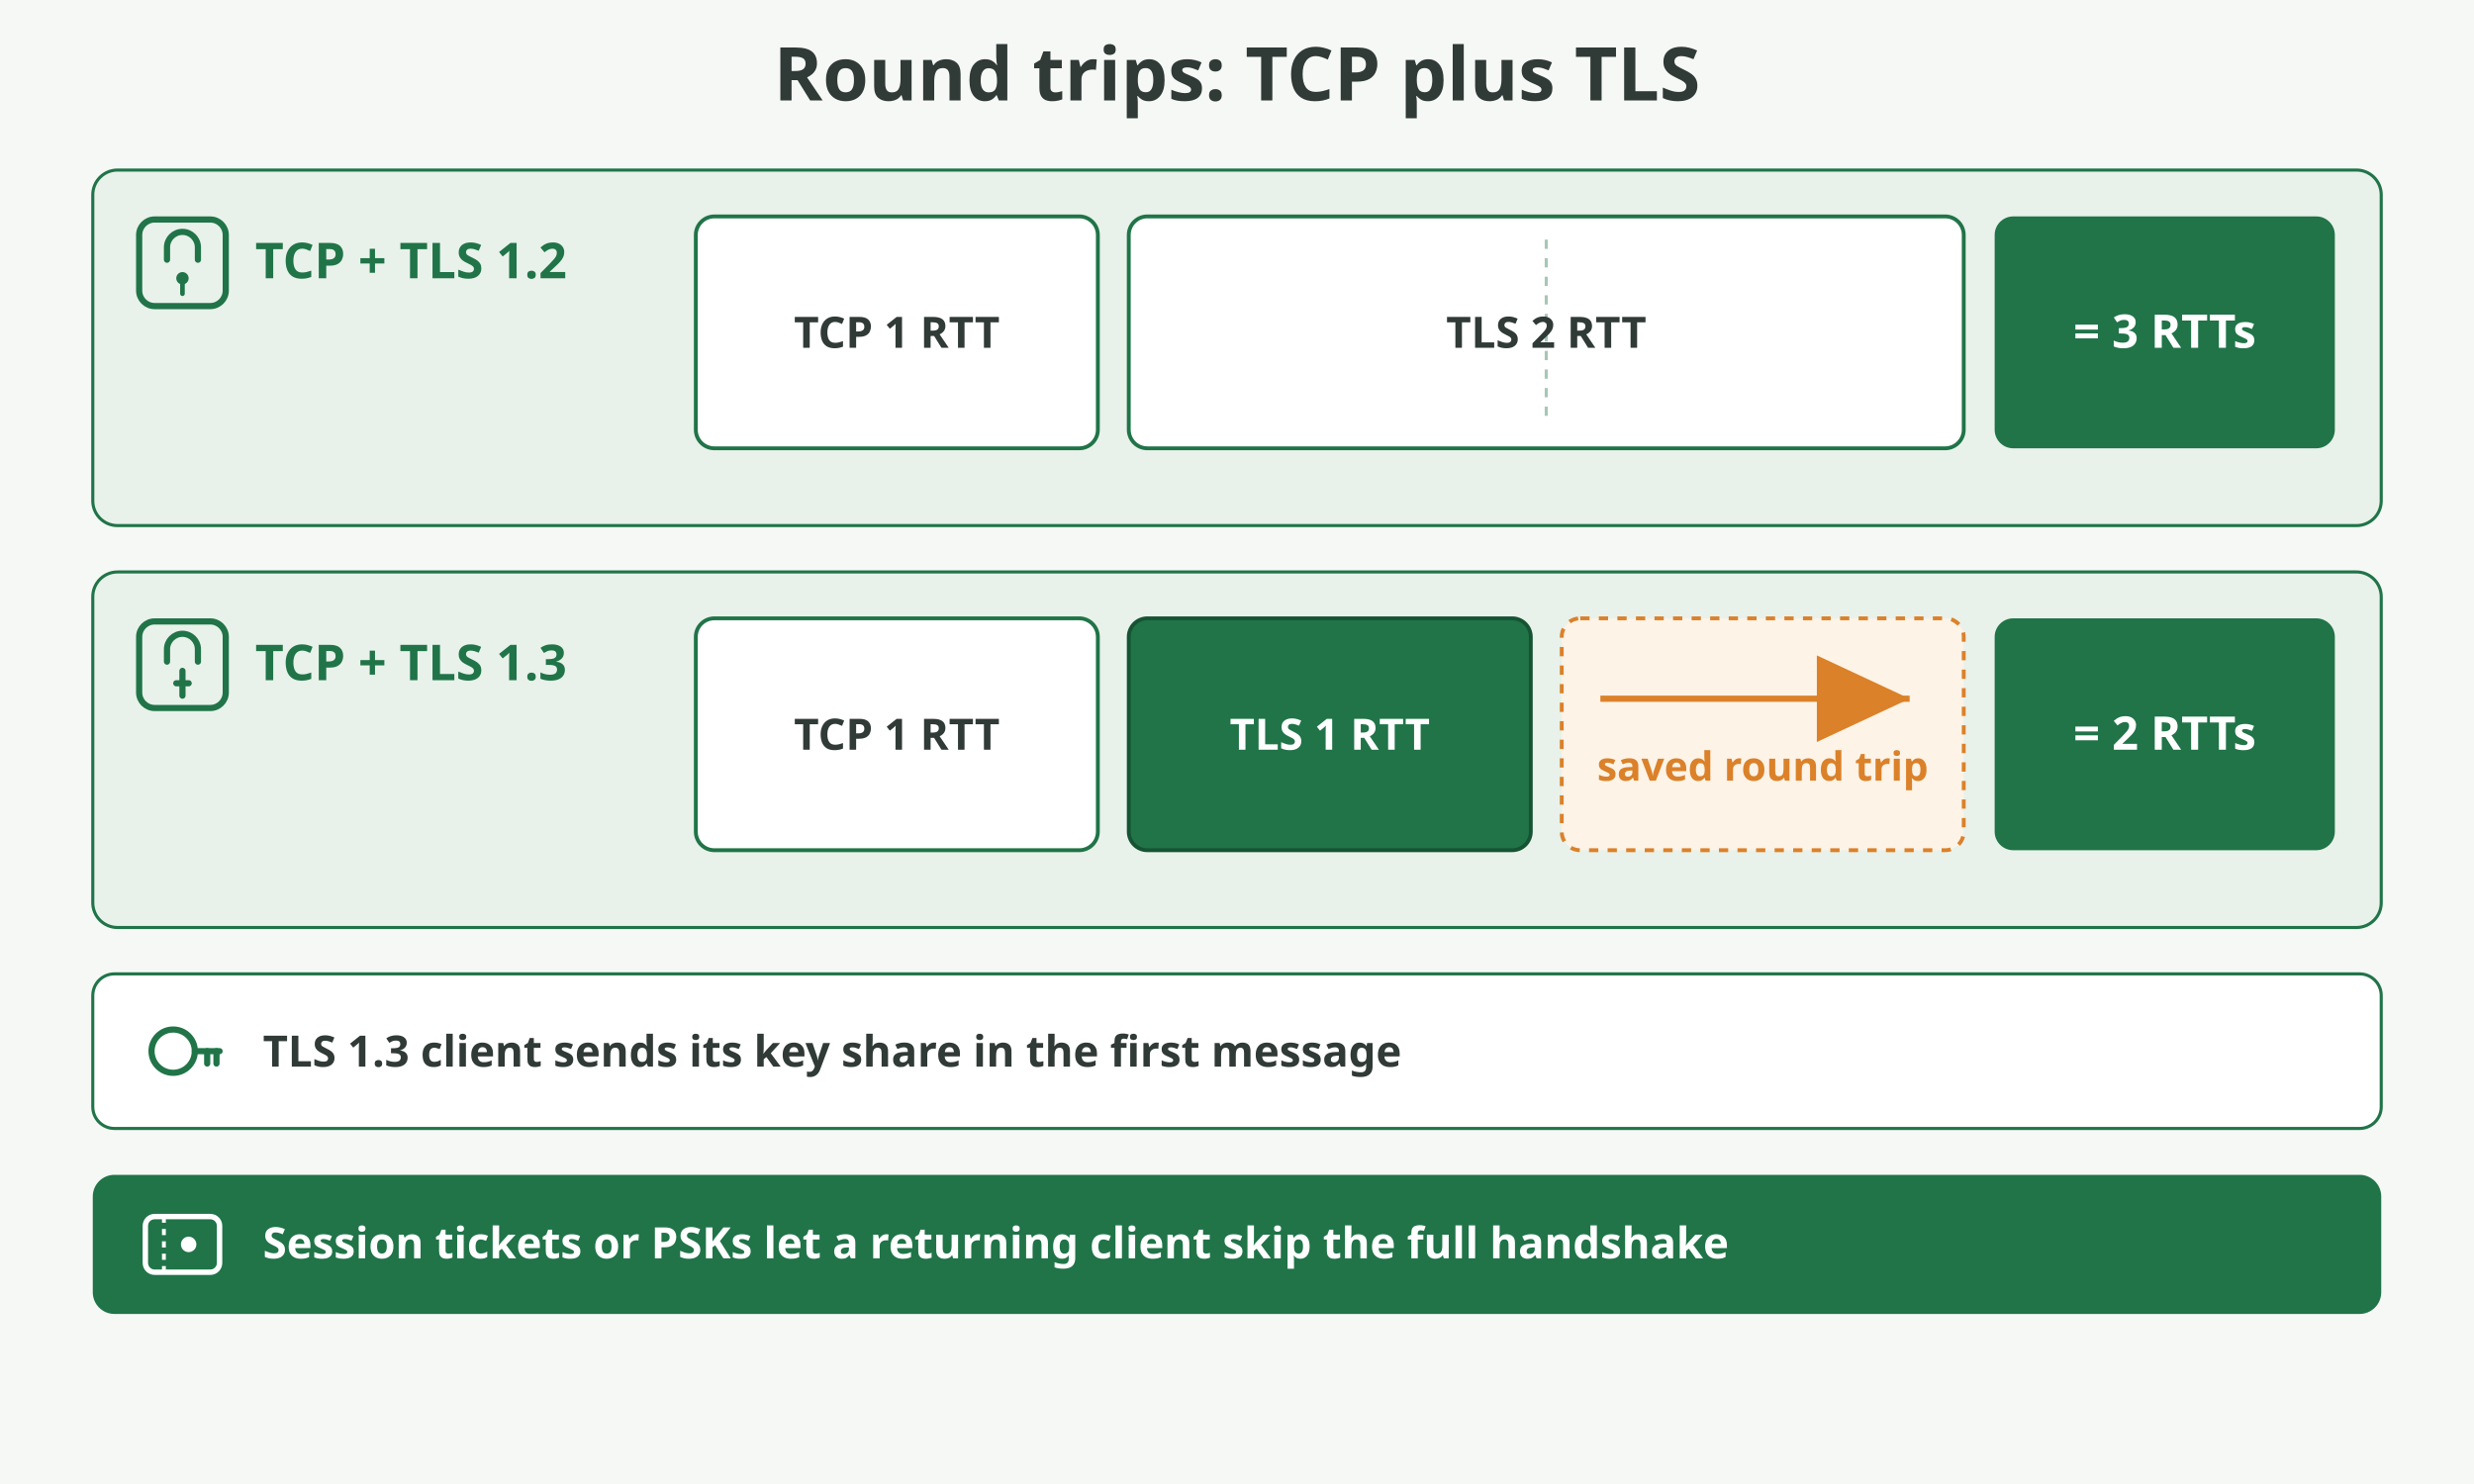
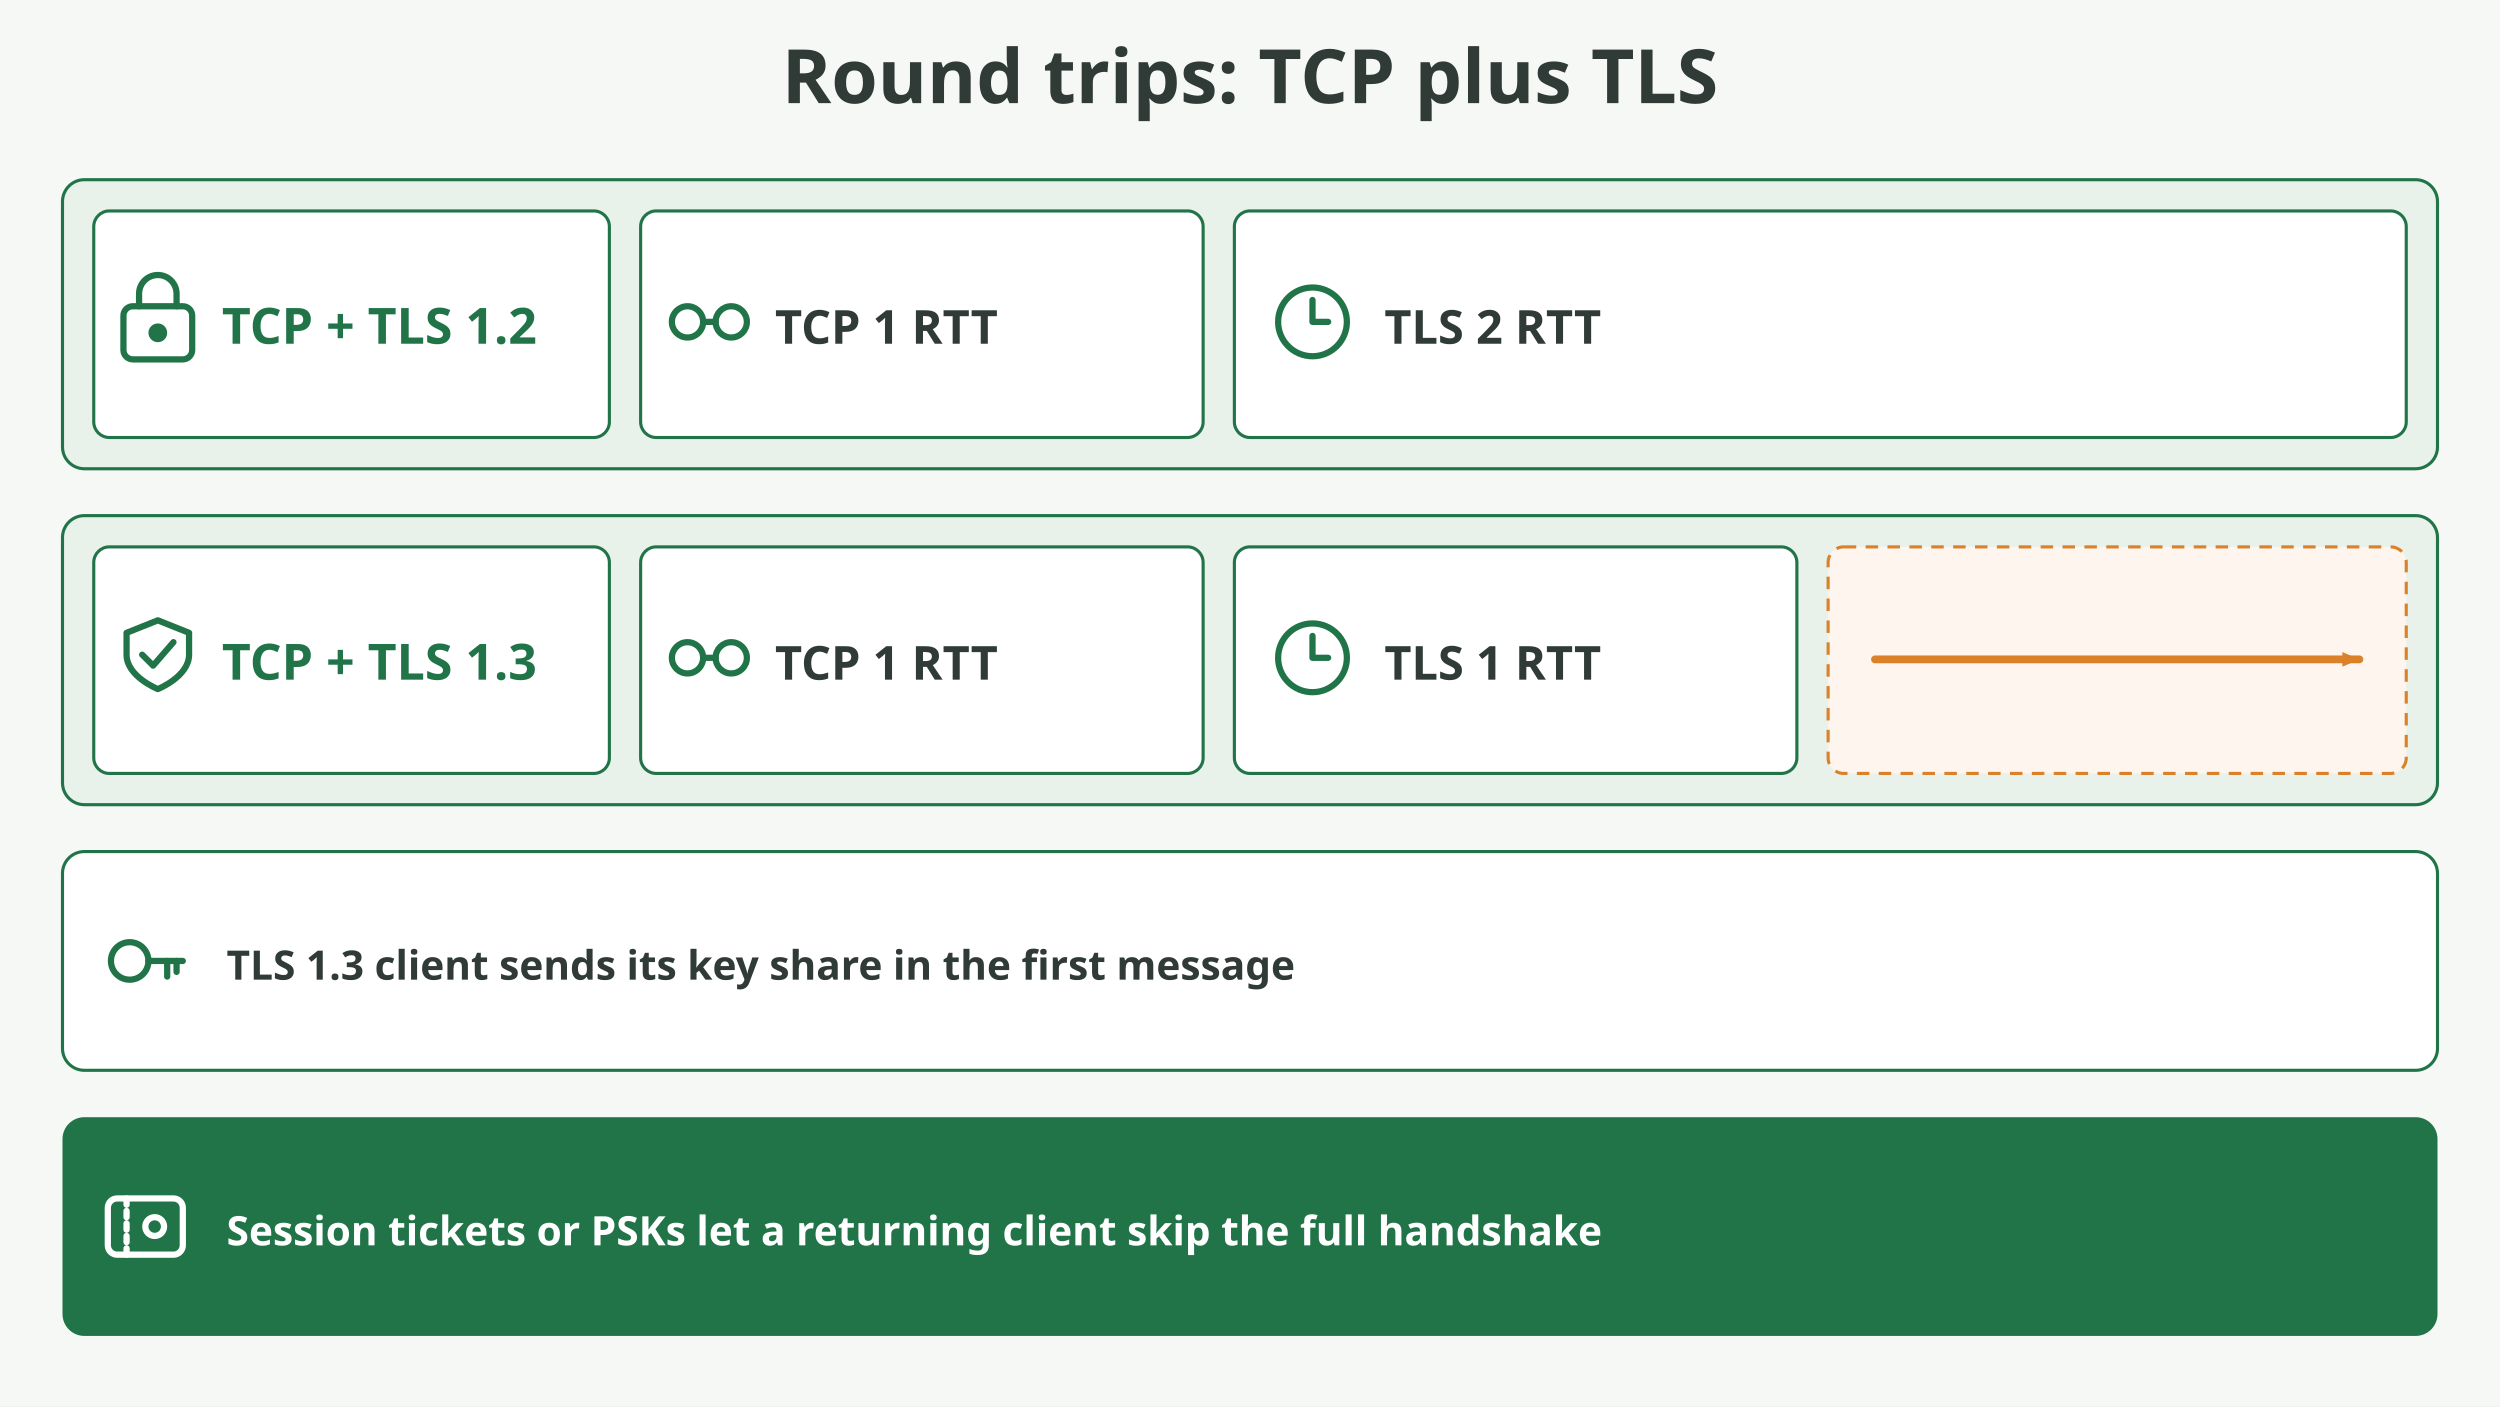
- <svg xmlns="http://www.w3.org/2000/svg" viewBox="0 0 1600 960" width="1600" height="960">
+ <svg xmlns="http://www.w3.org/2000/svg" width="1600" height="900" viewBox="0 0 1600 900">
  <defs>
-     <marker id="arrow-orange" viewBox="0 0 18 18" refX="16" refY="9" markerWidth="18" markerHeight="18" orient="auto-start-reverse">
-       <path d="M 1 2 L 16 9 L 1 16 Z" fill="#db8129" />
+     <marker id="arrow-orange" viewBox="0 0 18 18" refX="16" refY="9" markerUnits="userSpaceOnUse" markerWidth="14" markerHeight="14" orient="auto">
+       <path d="M 2 3 L 16 9 L 2 15 Z" fill="#db8129" />
    </marker>
  </defs>
-   <rect width="1600" height="960" fill="#f5f8f5" />
-   <text x="800" y="65" text-anchor="middle" font-family="sans-serif" font-size="48" font-weight="bold" fill="#303a36">Round trips: TCP plus TLS</text>
-   <g id="top-bar-panel">
-     <rect x="60" y="110" width="1480" height="230" rx="16" fill="#e8f1ea" stroke="#207448" stroke-width="2" />
-     <g transform="translate(90, 142)">
-       <rect x="0" y="0" width="56" height="56" rx="10" fill="none" stroke="#207448" stroke-width="4" />
-       <path d="M 18 26 L 18 18 C 18 12.5 22.5 8 28 8 C 33.5 8 38 12.5 38 18 L 38 26" fill="none" stroke="#207448" stroke-width="4" stroke-linecap="round" />
-       <circle cx="28" cy="38" r="4" fill="#207448" />
-       <path d="M 28 42 L 28 48" stroke="#207448" stroke-width="3" stroke-linecap="round" />
-     </g>
-     <text x="165" y="180" font-family="sans-serif" font-size="32" font-weight="bold" fill="#207448">TCP + TLS 1.2</text>
-     <g transform="translate(450, 140)">
-       <rect x="0" y="0" width="260" height="150" rx="12" fill="#ffffff" stroke="#207448" stroke-width="2.5" />
-       <text x="130" y="85" text-anchor="middle" font-family="sans-serif" font-size="28" font-weight="bold" fill="#303a36">TCP 1 RTT</text>
-     </g>
-     <g transform="translate(730, 140)">
-       <rect x="0" y="0" width="540" height="150" rx="12" fill="#ffffff" stroke="#207448" stroke-width="2.5" />
-       <line x1="270" y1="15" x2="270" y2="135" stroke="#207448" stroke-width="2" stroke-dasharray="6 6" opacity="0.4" />
-       <text x="270" y="85" text-anchor="middle" font-family="sans-serif" font-size="28" font-weight="bold" fill="#303a36">TLS 2 RTT</text>
-     </g>
-     <g transform="translate(1290, 140)">
-       <rect x="0" y="0" width="220" height="150" rx="12" fill="#207448" />
-       <text x="110" y="85" text-anchor="middle" font-family="sans-serif" font-size="30" font-weight="bold" fill="#ffffff">= 3 RTTs</text>
-     </g>
+   <rect width="1600" height="900" fill="#f5f8f5" />
+   <text x="800" y="66" text-anchor="middle" font-family="sans-serif" font-size="48" font-weight="bold" fill="#303a36">Round trips: TCP plus TLS</text>
+   <rect x="40" y="115" width="1520" height="185" rx="14" fill="#e8f1ea" stroke="#207448" stroke-width="2" />
+   <rect x="60" y="135" width="330" height="145" rx="10" fill="#ffffff" stroke="#207448" stroke-width="2" />
+   <g transform="translate(75, 178)" stroke="#207448" stroke-width="4" fill="none" stroke-linecap="round" stroke-linejoin="round">
+     <rect x="4" y="18" width="44" height="34" rx="6" />
+     <path d="M 14 18 V 10 A 12 12 0 0 1 38 10 V 18" />
+     <circle cx="26" cy="35" r="4" fill="#207448" />
  </g>
-   <g id="bottom-bar-panel">
-     <rect x="60" y="370" width="1480" height="230" rx="16" fill="#e8f1ea" stroke="#207448" stroke-width="2" />
-     <g transform="translate(90, 402)">
-       <rect x="0" y="0" width="56" height="56" rx="10" fill="none" stroke="#207448" stroke-width="4" />
-       <path d="M 18 26 L 18 18 C 18 12.5 22.5 8 28 8 C 33.5 8 38 12.5 38 18 L 38 26" fill="none" stroke="#207448" stroke-width="4" stroke-linecap="round" />
-       <path d="M 28 32 L 28 48 M 24 40 L 32 40" stroke="#207448" stroke-width="4" stroke-linecap="round" />
-     </g>
-     <text x="165" y="440" font-family="sans-serif" font-size="32" font-weight="bold" fill="#207448">TCP + TLS 1.3</text>
-     <g transform="translate(450, 400)">
-       <rect x="0" y="0" width="260" height="150" rx="12" fill="#ffffff" stroke="#207448" stroke-width="2.5" />
-       <text x="130" y="85" text-anchor="middle" font-family="sans-serif" font-size="28" font-weight="bold" fill="#303a36">TCP 1 RTT</text>
-     </g>
-     <g transform="translate(730, 400)">
-       <rect x="0" y="0" width="260" height="150" rx="12" fill="#207448" stroke="#165333" stroke-width="2.5" />
-       <text x="130" y="85" text-anchor="middle" font-family="sans-serif" font-size="28" font-weight="bold" fill="#ffffff">TLS 1 RTT</text>
-     </g>
-     <g transform="translate(1010, 400)">
-       <rect x="0" y="0" width="260" height="150" rx="12" fill="#fdf3e7" stroke="#db8129" stroke-width="2.5" stroke-dasharray="6 6" />
-       <line x1="25" y1="52" x2="225" y2="52" stroke="#db8129" stroke-width="4" marker-end="url(#arrow-orange)" />
-       <text x="130" y="105" text-anchor="middle" font-family="sans-serif" font-size="26" font-weight="bold" fill="#db8129">saved round trip</text>
-     </g>
-     <g transform="translate(1290, 400)">
-       <rect x="0" y="0" width="220" height="150" rx="12" fill="#207448" />
-       <text x="110" y="85" text-anchor="middle" font-family="sans-serif" font-size="30" font-weight="bold" fill="#ffffff">= 2 RTTs</text>
-     </g>
+   <text x="142" y="220" font-family="sans-serif" font-size="32" font-weight="bold" fill="#207448">TCP + TLS 1.2</text>
+   <rect x="410" y="135" width="360" height="145" rx="10" fill="#ffffff" stroke="#207448" stroke-width="2" />
+   <g transform="translate(426, 178)" stroke="#207448" stroke-width="4" fill="none" stroke-linecap="round" stroke-linejoin="round">
+     <circle cx="14" cy="28" r="10" />
+     <circle cx="42" cy="28" r="10" />
+     <line x1="24" y1="28" x2="32" y2="28" />
  </g>
-   <g id="side-note-panel" transform="translate(60, 630)">
-     <rect width="1480" height="100" rx="14" fill="#ffffff" stroke="#207448" stroke-width="2" />
-     <g transform="translate(30, 22)">
-       <circle cx="22" cy="28" r="14" fill="none" stroke="#207448" stroke-width="4" />
-       <line x1="36" y1="28" x2="52" y2="28" stroke="#207448" stroke-width="4" stroke-linecap="round" />
-       <line x1="44" y1="28" x2="44" y2="36" stroke="#207448" stroke-width="4" stroke-linecap="round" />
-       <line x1="50" y1="28" x2="50" y2="36" stroke="#207448" stroke-width="4" stroke-linecap="round" />
-     </g>
-     <text x="110" y="60" font-family="sans-serif" font-size="28" font-weight="bold" fill="#303a36">TLS 1.3 client sends its key share in the first message</text>
+   <text x="496" y="220" font-family="sans-serif" font-size="30" font-weight="bold" fill="#303a36">TCP 1 RTT</text>
+   <rect x="790" y="135" width="750" height="145" rx="10" fill="#ffffff" stroke="#207448" stroke-width="2" />
+   <g transform="translate(812, 178)" stroke="#207448" stroke-width="4" fill="none" stroke-linecap="round" stroke-linejoin="round">
+     <circle cx="28" cy="28" r="22" />
+     <polyline points="28,14 28,28 38,28" />
  </g>
-   <g id="footer-panel" transform="translate(60, 760)">
-     <rect width="1480" height="90" rx="14" fill="#207448" />
-     <g transform="translate(30, 17)">
-       <rect x="4" y="10" width="48" height="36" rx="6" fill="none" stroke="#ffffff" stroke-width="3.5" />
-       <line x1="16" y1="10" x2="16" y2="46" stroke="#ffffff" stroke-width="2.5" stroke-dasharray="4 4" />
-       <circle cx="32" cy="28" r="5" fill="#ffffff" />
-     </g>
-     <text x="110" y="54" font-family="sans-serif" font-size="28" font-weight="bold" fill="#ffffff">Session tickets or PSKs let a returning client skip the full handshake</text>
+   <text x="886" y="220" font-family="sans-serif" font-size="30" font-weight="bold" fill="#303a36">TLS 2 RTT</text>
+   <rect x="40" y="330" width="1520" height="185" rx="14" fill="#e8f1ea" stroke="#207448" stroke-width="2" />
+   <rect x="60" y="350" width="330" height="145" rx="10" fill="#ffffff" stroke="#207448" stroke-width="2" />
+   <g transform="translate(75, 393)" stroke="#207448" stroke-width="4" fill="none" stroke-linecap="round" stroke-linejoin="round">
+     <path d="M 26 4 L 46 12 V 26 C 46 40 26 48 26 48 C 26 48 6 40 6 26 V 12 Z" />
+     <path d="M 16 26 L 23 33 L 36 18" />
  </g>
+   <text x="142" y="435" font-family="sans-serif" font-size="32" font-weight="bold" fill="#207448">TCP + TLS 1.3</text>
+   <rect x="410" y="350" width="360" height="145" rx="10" fill="#ffffff" stroke="#207448" stroke-width="2" />
+   <g transform="translate(426, 393)" stroke="#207448" stroke-width="4" fill="none" stroke-linecap="round" stroke-linejoin="round">
+     <circle cx="14" cy="28" r="10" />
+     <circle cx="42" cy="28" r="10" />
+     <line x1="24" y1="28" x2="32" y2="28" />
+   </g>
+   <text x="496" y="435" font-family="sans-serif" font-size="30" font-weight="bold" fill="#303a36">TCP 1 RTT</text>
+   <rect x="790" y="350" width="360" height="145" rx="10" fill="#ffffff" stroke="#207448" stroke-width="2" />
+   <g transform="translate(812, 393)" stroke="#207448" stroke-width="4" fill="none" stroke-linecap="round" stroke-linejoin="round">
+     <circle cx="28" cy="28" r="22" />
+     <polyline points="28,14 28,28 38,28" />
+   </g>
+   <text x="886" y="435" font-family="sans-serif" font-size="30" font-weight="bold" fill="#303a36">TLS 1 RTT</text>
+   <rect x="1170" y="350" width="370" height="145" rx="10" fill="#fdf5ee" stroke="#db8129" stroke-width="2" stroke-dasharray="8 6" />
+   <line x1="1200" y1="422" x2="1510" y2="422" stroke="#db8129" stroke-width="5" stroke-linecap="round" marker-end="url(#arrow-orange)" />
+   <rect x="40" y="545" width="1520" height="140" rx="14" fill="#ffffff" stroke="#207448" stroke-width="2" />
+   <g transform="translate(65, 587)" stroke="#207448" stroke-width="4" fill="none" stroke-linecap="round" stroke-linejoin="round">
+     <circle cx="18" cy="28" r="12" />
+     <line x1="30" y1="28" x2="52" y2="28" />
+     <line x1="42" y1="28" x2="42" y2="38" />
+     <line x1="48" y1="28" x2="48" y2="35" />
+   </g>
+   <text x="145" y="627" font-family="sans-serif" font-size="26" font-weight="bold" fill="#303a36">TLS 1.3 client sends its key share in the first message</text>
+   <rect x="40" y="715" width="1520" height="140" rx="14" fill="#207448" />
+   <g transform="translate(65, 757)" stroke="#ffffff" stroke-width="4" fill="none" stroke-linecap="round" stroke-linejoin="round">
+     <rect x="4" y="10" width="48" height="36" rx="6" />
+     <line x1="16" y1="10" x2="16" y2="46" stroke-dasharray="4 4" />
+     <circle cx="34" cy="28" r="6" />
+   </g>
+   <text x="145" y="797" font-family="sans-serif" font-size="26" font-weight="bold" fill="#ffffff">Session tickets or PSKs let a returning client skip the full handshake</text>
</svg>
